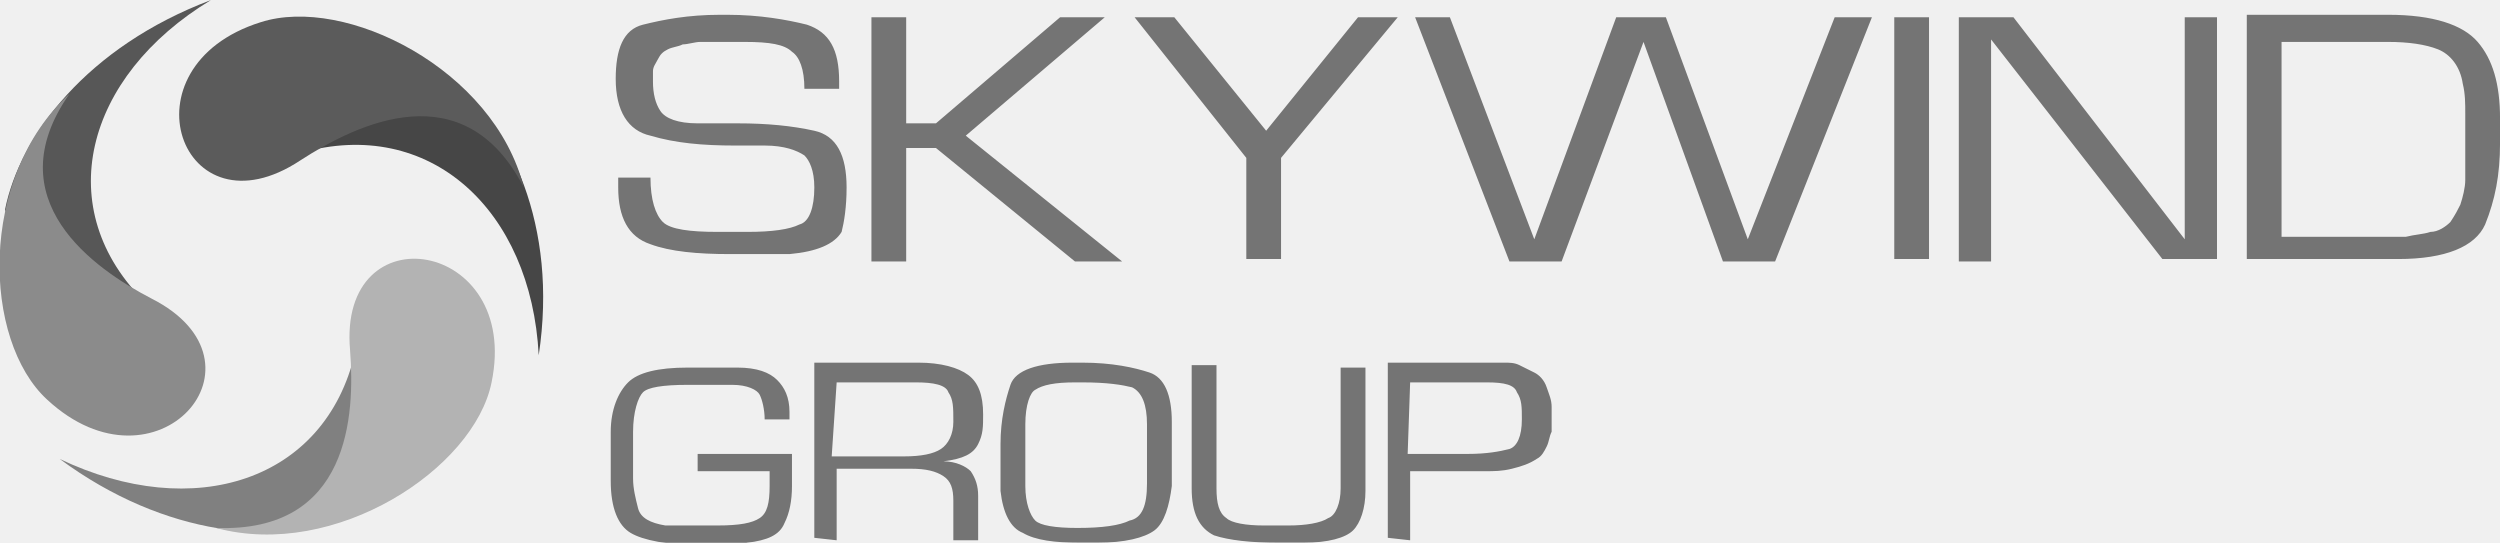
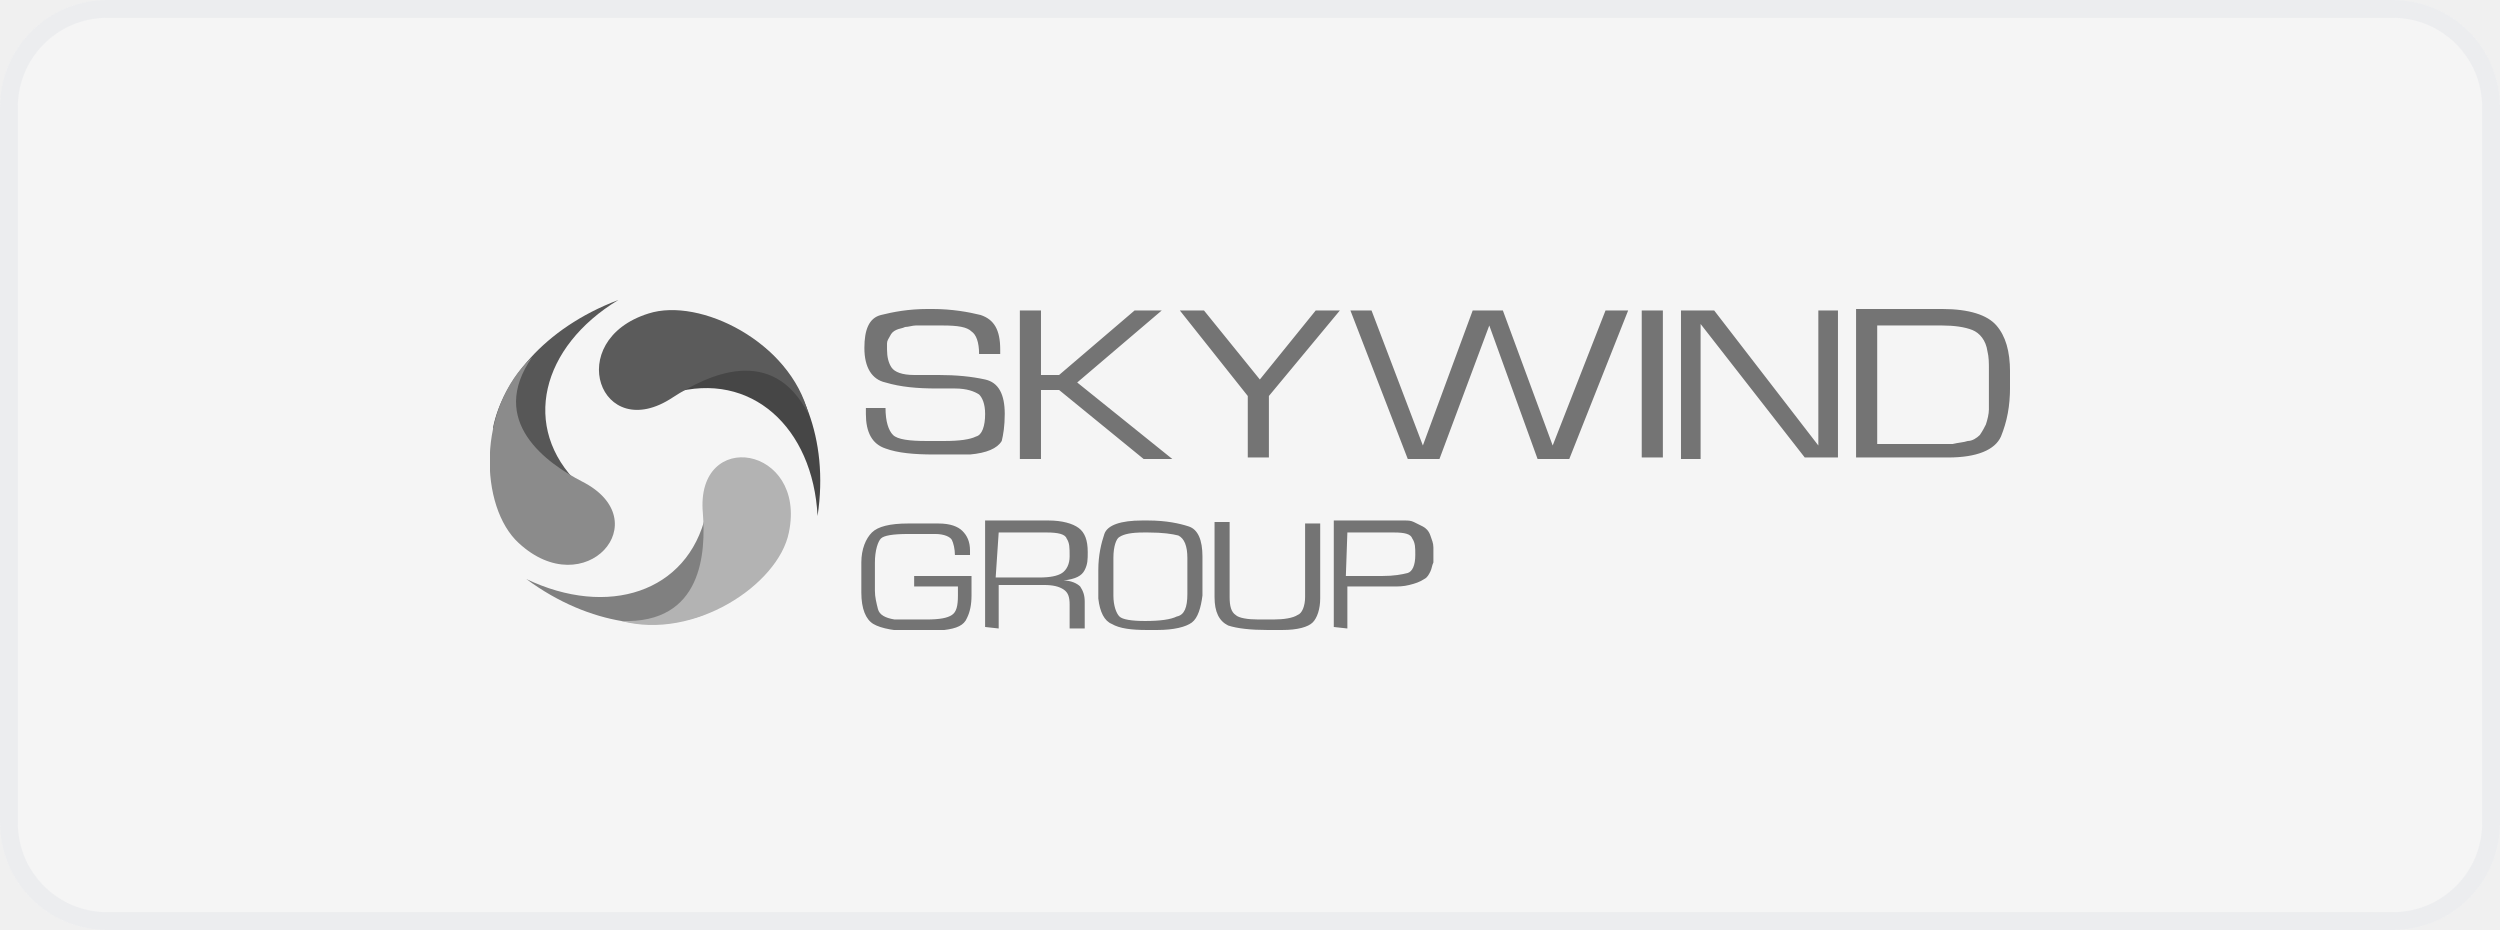
- <svg xmlns="http://www.w3.org/2000/svg" width="152" height="33" viewBox="0 0 152 33" fill="none">
-   <g style="mix-blend-mode:luminosity" clip-path="url(#clip0_954_8868)">
-     <path d="M18.264 9.3C26.113 7.05 32.301 12.75 32.754 21.6C33.962 13.65 30.943 7.65 27.471 4.8C25.811 4.65 23.849 4.5 22.188 4.35C21.282 5.4 19.169 8.25 18.264 9.3Z" fill="#A41E22" />
-     <path d="M31.849 11.4C28.227 4.35 21.736 7.5 18.264 9.75C11.019 14.55 7.245 4.05 15.849 1.35C20.981 -0.3 30.038 4.2 31.849 11.4Z" fill="#ED1C24" />
-     <path d="M21.585 21.45C19.774 29.25 11.774 31.8 3.623 27.9C10.114 32.7 16.906 33.15 21.283 31.5C22.189 30.15 23.246 28.5 24.151 27.15C23.548 25.95 22.038 22.8 21.585 21.45Z" fill="#659A41" />
-     <path d="M13.133 32.1C21.284 32.4 21.586 25.2 21.284 21.3C20.529 12.75 31.699 14.55 29.887 23.25C28.831 28.5 20.378 34.05 13.133 32.1Z" fill="#A7CF38" />
-     <path d="M8.907 18.45C3.02 12.75 5.133 4.65 12.831 0C5.284 2.85 1.208 8.25 0.303 12.75C0.907 14.25 1.812 15.9 2.567 17.4C3.925 17.7 7.548 18.15 8.907 18.45Z" fill="#136D9A" />
-     <path d="M4.227 5.7C-0.301 12.15 5.736 16.35 9.208 18.15C16.906 22.05 9.51 30.45 2.869 24.3C-1.056 20.7 -1.358 10.8 4.227 5.7Z" fill="#2AACE3" />
-     <path d="M85.737 23.249H89.963H90.114H90.416C91.472 23.249 92.076 23.399 92.227 23.849C92.529 24.299 92.529 24.749 92.529 25.499C92.529 26.549 92.227 27.149 91.774 27.299C91.171 27.449 90.416 27.599 89.208 27.599H85.586L85.737 23.249ZM85.737 32.849V28.649H89.661H89.963C89.963 28.649 90.114 28.649 90.265 28.649C90.869 28.649 91.322 28.649 91.925 28.499C92.529 28.349 92.982 28.199 93.435 27.899C93.737 27.749 93.888 27.449 94.038 27.149C94.189 26.849 94.189 26.549 94.34 26.249C94.34 26.099 94.34 25.949 94.34 25.799C94.34 25.649 94.34 25.499 94.34 25.349C94.34 25.199 94.34 25.199 94.34 25.049C94.34 24.899 94.34 24.749 94.34 24.749C94.34 24.299 94.189 23.999 94.038 23.549C93.888 23.099 93.586 22.799 93.284 22.649C92.982 22.499 92.68 22.349 92.378 22.199C92.076 22.049 91.774 22.049 91.472 22.049C91.322 22.049 91.171 22.049 91.02 22.049H84.378V32.699L85.737 32.849ZM81.51 29.699C81.51 30.599 81.208 31.349 80.755 31.499C80.303 31.799 79.397 31.949 78.34 31.949H76.831C75.774 31.949 74.869 31.799 74.567 31.499C74.114 31.199 73.963 30.599 73.963 29.699V22.199H72.454V29.699C72.454 31.199 72.906 32.099 73.812 32.549C74.718 32.849 76.076 32.999 77.737 32.999H78.491C78.491 32.999 78.944 32.999 79.246 32.999C80.755 32.999 81.812 32.699 82.265 32.249C82.718 31.799 83.02 30.899 83.02 29.849V22.349H81.51V29.699ZM62.34 25.799C62.34 24.599 62.642 23.849 62.944 23.699C63.397 23.399 64.152 23.249 65.359 23.249H65.812C67.322 23.249 68.227 23.399 68.831 23.549C69.435 23.849 69.737 24.599 69.737 25.799V26.699V27.599V28.499V29.399C69.737 30.749 69.435 31.499 68.68 31.649C68.076 31.949 67.02 32.099 65.51 32.099C64.152 32.099 63.246 31.949 62.944 31.649C62.642 31.349 62.34 30.599 62.34 29.549V27.899V25.799ZM60.831 28.799V29.849C60.982 31.199 61.435 32.099 62.189 32.399C62.944 32.849 64.152 32.999 65.661 32.999H65.963H66.265H66.416H66.567H66.718C68.378 32.999 69.586 32.699 70.189 32.249C70.793 31.799 71.095 30.749 71.246 29.549C71.246 28.949 71.246 28.349 71.246 27.599V25.649C71.246 23.999 70.793 22.949 69.888 22.649C68.982 22.349 67.623 22.049 65.812 22.049H65.208C63.095 22.049 61.737 22.499 61.435 23.399C61.133 24.299 60.831 25.499 60.831 26.999V27.599V28.799ZM50.869 23.249H55.699C56.755 23.249 57.51 23.399 57.661 23.849C57.963 24.299 57.963 24.749 57.963 25.649C57.963 26.399 57.661 26.999 57.208 27.299C56.755 27.599 56.001 27.749 54.944 27.749H50.567L50.869 23.249ZM50.869 32.849V28.499H55.397C56.303 28.499 56.906 28.649 57.359 28.949C57.812 29.249 57.963 29.699 57.963 30.449V32.849H59.472V30.149C59.472 29.549 59.322 29.099 59.02 28.649C58.718 28.349 58.114 28.049 57.359 28.049C58.567 27.899 59.171 27.599 59.472 26.999C59.774 26.399 59.774 25.949 59.774 25.199C59.774 23.999 59.472 23.249 58.869 22.799C58.265 22.349 57.208 22.049 55.85 22.049H49.51V32.699L50.869 32.849ZM42.416 28.649H46.793V29.549C46.793 30.599 46.642 31.199 46.189 31.499C45.737 31.799 44.982 31.949 43.623 31.949H42.869H42.265C42.114 31.949 41.963 31.949 41.661 31.949C41.51 31.949 41.359 31.949 41.057 31.949C40.906 31.949 40.755 31.949 40.454 31.949C39.548 31.799 38.944 31.499 38.793 30.899C38.642 30.299 38.491 29.699 38.491 29.099V27.599V26.249C38.491 25.049 38.793 24.149 39.095 23.849C39.397 23.549 40.303 23.399 41.812 23.399H43.17C43.17 23.399 44.076 23.399 44.529 23.399C45.435 23.399 46.038 23.699 46.189 23.999C46.34 24.299 46.491 24.899 46.491 25.499H48.001V25.049C48.001 24.149 47.699 23.549 47.246 23.099C46.793 22.649 46.038 22.349 44.831 22.349C44.529 22.349 44.227 22.349 44.076 22.349C43.774 22.349 43.472 22.349 43.322 22.349C43.02 22.349 42.718 22.349 42.567 22.349H41.812C40.001 22.349 38.793 22.649 38.189 23.249C37.586 23.849 37.133 24.899 37.133 26.249V26.999V27.749V28.499V29.249C37.133 30.899 37.586 31.949 38.34 32.399C39.095 32.849 40.605 33.149 42.718 33.149H44.076C44.529 33.149 44.982 33.149 45.435 32.999C46.642 32.849 47.397 32.549 47.699 31.799C48.001 31.199 48.152 30.449 48.152 29.549V28.799V28.199C48.152 28.049 48.152 27.749 48.152 27.599H42.416V28.649Z" fill="#747474" />
-     <path d="M138.719 2.549H145.209C146.417 2.549 147.473 2.699 148.228 2.999C148.983 3.299 149.586 4.049 149.737 5.099C149.888 5.699 149.888 6.299 149.888 6.899V8.699V9.449V10.199V10.949C149.888 11.399 149.737 11.999 149.586 12.449C149.436 12.749 149.285 13.049 148.983 13.499C148.681 13.799 148.228 14.099 147.775 14.099C147.322 14.249 146.87 14.249 146.266 14.399C145.964 14.399 145.813 14.399 145.511 14.399H144.756H138.719V2.549ZM145.813 15.749C148.681 15.749 150.492 14.999 151.096 13.649C151.7 12.149 152.002 10.649 152.002 8.699V7.199C152.002 5.099 151.549 3.599 150.643 2.549C149.737 1.499 147.926 0.899 145.209 0.899H136.605V15.749H145.813ZM132.832 1.049V14.549L122.417 1.049H119.096V15.899H121.058V2.399L131.473 15.749H134.794V1.049H132.832ZM115.171 15.749H117.285V1.049H115.171V15.749ZM111.549 1.049L106.266 14.549L101.285 1.049H98.266L93.285 14.549L88.153 1.049H86.039L91.775 15.899H94.945L99.926 2.549L104.756 15.899H107.926L113.813 1.049H111.549ZM82.568 1.049L76.983 7.949L71.398 1.049H68.983L75.775 9.599V15.749H77.888V9.599L84.983 1.049H82.568ZM52.983 1.049V15.899H55.096V8.999H56.907L65.36 15.899H68.228L58.719 8.249L67.171 1.049H64.454L56.907 7.499H55.096V1.049H52.983ZM51.02 4.949C51.02 2.999 50.417 1.949 49.058 1.499C47.851 1.199 46.19 0.899 44.228 0.899H43.775C41.813 0.899 40.303 1.199 39.096 1.499C37.888 1.799 37.435 2.999 37.435 4.799C37.435 6.749 38.19 7.949 39.549 8.249C41.058 8.699 42.719 8.849 44.681 8.849H45.587H46.492C47.7 8.849 48.454 9.149 48.907 9.449C49.209 9.749 49.511 10.349 49.511 11.399C49.511 12.599 49.209 13.499 48.605 13.649C48.002 13.949 46.945 14.099 45.435 14.099H43.624C41.964 14.099 40.756 13.949 40.303 13.499C39.851 13.049 39.549 12.149 39.549 10.799H37.587V10.949V11.099V11.249V11.399C37.587 13.199 38.19 14.399 39.549 14.849C40.756 15.299 42.417 15.449 44.379 15.449H45.285H46.19H47.096H48.002C49.662 15.299 50.719 14.849 51.171 14.099C51.322 13.499 51.473 12.599 51.473 11.399C51.473 9.449 50.87 8.249 49.511 7.949C48.153 7.649 46.643 7.499 44.832 7.499C44.379 7.499 44.077 7.499 43.624 7.499C43.171 7.499 42.87 7.499 42.417 7.499C41.209 7.499 40.454 7.199 40.153 6.749C39.851 6.299 39.7 5.699 39.7 4.949C39.7 4.799 39.7 4.799 39.7 4.649C39.7 4.499 39.7 4.349 39.7 4.349C39.7 4.049 39.851 3.899 40.002 3.599C40.153 3.299 40.303 3.149 40.605 2.999C40.907 2.849 41.209 2.849 41.511 2.699C41.813 2.699 42.266 2.549 42.568 2.549H43.473H44.228H45.285C46.794 2.549 47.7 2.699 48.153 3.149C48.605 3.449 48.907 4.199 48.907 5.399H51.02V4.949Z" fill="#747474" />
+ <svg xmlns="http://www.w3.org/2000/svg" width="250" height="93" viewBox="0 0 250 93" fill="none">
+   <g clip-path="url(#clip0_971_8668)">
+     <rect width="250" height="93" rx="10.702" fill="#F5F5F5" />
+     <g style="mix-blend-mode:luminosity" clip-path="url(#clip1_971_8668)">
+       <path d="M67.266 39.3C75.115 37.05 81.303 42.75 81.756 51.6C82.964 43.65 79.945 37.65 76.473 34.8C74.813 34.65 72.85 34.5 71.19 34.35C70.284 35.4 68.171 38.25 67.266 39.3Z" fill="#A41E22" />
+       <path d="M80.849 41.4C77.227 34.35 70.736 37.5 67.264 39.75C60.019 44.55 56.245 34.05 64.849 31.35C69.981 29.7 79.038 34.2 80.849 41.4Z" fill="#ED1C24" />
+       <path d="M70.587 51.45C68.776 59.25 60.776 61.8 52.625 57.9C59.116 62.7 65.908 63.15 70.285 61.5C71.191 60.15 72.248 58.5 73.153 57.15C72.549 55.95 71.04 52.8 70.587 51.45Z" fill="#659A41" />
+       <path d="M62.133 62.1C70.284 62.4 70.586 55.2 70.284 51.3C69.529 42.75 80.699 44.55 78.888 53.25C77.831 58.5 69.378 64.05 62.133 62.1Z" fill="#A7CF38" />
+       <path d="M57.908 48.45C52.022 42.75 54.135 34.65 61.833 30C54.286 32.85 50.21 38.25 49.305 42.75C49.908 44.25 50.814 45.9 51.569 47.4C52.927 47.7 56.55 48.15 57.908 48.45Z" fill="#136D9A" />
+       <path d="M53.225 35.7C48.697 42.15 54.734 46.35 58.206 48.15C65.904 52.05 58.508 60.45 51.867 54.3C47.942 50.7 47.64 40.8 53.225 35.7Z" fill="#2AACE3" />
+       <path d="M134.737 53.249H138.963H139.114H139.416C140.472 53.249 141.076 53.399 141.227 53.849C141.529 54.299 141.529 54.749 141.529 55.499C141.529 56.549 141.227 57.149 140.774 57.299C140.171 57.449 139.416 57.599 138.208 57.599H134.586L134.737 53.249ZM134.737 62.849V58.649H138.661H138.963C138.963 58.649 139.114 58.649 139.265 58.649C139.869 58.649 140.321 58.649 140.925 58.499C141.529 58.349 141.982 58.199 142.435 57.899C142.737 57.749 142.888 57.449 143.038 57.149C143.189 56.849 143.189 56.549 143.34 56.249C143.34 56.099 143.34 55.949 143.34 55.799C143.34 55.649 143.34 55.499 143.34 55.349C143.34 55.199 143.34 55.199 143.34 55.049C143.34 54.899 143.34 54.749 143.34 54.749C143.34 54.299 143.189 53.999 143.038 53.549C142.888 53.099 142.586 52.799 142.284 52.649C141.982 52.499 141.68 52.349 141.378 52.199C141.076 52.049 140.774 52.049 140.472 52.049C140.321 52.049 140.171 52.049 140.02 52.049H133.378V62.699L134.737 62.849ZM130.51 59.699C130.51 60.599 130.208 61.349 129.755 61.499C129.303 61.799 128.397 61.949 127.34 61.949H125.831C124.774 61.949 123.869 61.799 123.567 61.499C123.114 61.199 122.963 60.599 122.963 59.699V52.199H121.454V59.699C121.454 61.199 121.906 62.099 122.812 62.549C123.718 62.849 125.076 62.999 126.737 62.999H127.491C127.491 62.999 127.944 62.999 128.246 62.999C129.755 62.999 130.812 62.699 131.265 62.249C131.718 61.799 132.02 60.899 132.02 59.849V52.349H130.51V59.699ZM111.34 55.799C111.34 54.599 111.642 53.849 111.944 53.699C112.397 53.399 113.152 53.249 114.359 53.249H114.812C116.321 53.249 117.227 53.399 117.831 53.549C118.435 53.849 118.737 54.599 118.737 55.799V56.699V57.599V58.499V59.399C118.737 60.749 118.435 61.499 117.68 61.649C117.076 61.949 116.02 62.099 114.51 62.099C113.152 62.099 112.246 61.949 111.944 61.649C111.642 61.349 111.34 60.599 111.34 59.549V57.899V55.799ZM109.831 58.799V59.849C109.982 61.199 110.435 62.099 111.189 62.399C111.944 62.849 113.152 62.999 114.661 62.999H114.963H115.265H115.416H115.567H115.718C117.378 62.999 118.586 62.699 119.189 62.249C119.793 61.799 120.095 60.749 120.246 59.549C120.246 58.949 120.246 58.349 120.246 57.599V55.649C120.246 53.999 119.793 52.949 118.888 52.649C117.982 52.349 116.623 52.049 114.812 52.049H114.208C112.095 52.049 110.737 52.499 110.435 53.399C110.133 54.299 109.831 55.499 109.831 56.999V57.599V58.799ZM99.869 53.249H104.699C105.755 53.249 106.51 53.399 106.661 53.849C106.963 54.299 106.963 54.749 106.963 55.649C106.963 56.399 106.661 56.999 106.208 57.299C105.755 57.599 105.001 57.749 103.944 57.749H99.567L99.869 53.249ZM99.869 62.849V58.499H104.397C105.303 58.499 105.906 58.649 106.359 58.949C106.812 59.249 106.963 59.699 106.963 60.449V62.849H108.472V60.149C108.472 59.549 108.321 59.099 108.02 58.649C107.718 58.349 107.114 58.049 106.359 58.049C107.567 57.899 108.171 57.599 108.472 56.999C108.774 56.399 108.774 55.949 108.774 55.199C108.774 53.999 108.472 53.249 107.869 52.799C107.265 52.349 106.208 52.049 104.85 52.049H98.51V62.699L99.869 62.849ZM91.416 58.649H95.793V59.549C95.793 60.599 95.642 61.199 95.189 61.499C94.737 61.799 93.982 61.949 92.623 61.949H91.869H91.265C91.114 61.949 90.963 61.949 90.661 61.949C90.51 61.949 90.359 61.949 90.057 61.949C89.906 61.949 89.755 61.949 89.454 61.949C88.548 61.799 87.944 61.499 87.793 60.899C87.642 60.299 87.491 59.699 87.491 59.099V57.599V56.249C87.491 55.049 87.793 54.149 88.095 53.849C88.397 53.549 89.303 53.399 90.812 53.399H92.171C92.171 53.399 93.076 53.399 93.529 53.399C94.435 53.399 95.038 53.699 95.189 53.999C95.34 54.299 95.491 54.899 95.491 55.499H97.001V55.049C97.001 54.149 96.699 53.549 96.246 53.099C95.793 52.649 95.038 52.349 93.831 52.349C93.529 52.349 93.227 52.349 93.076 52.349C92.774 52.349 92.472 52.349 92.322 52.349C92.02 52.349 91.718 52.349 91.567 52.349H90.812C89.001 52.349 87.793 52.649 87.189 53.249C86.586 53.849 86.133 54.899 86.133 56.249V56.999V57.749V58.499V59.249C86.133 60.899 86.586 61.949 87.34 62.399C88.095 62.849 89.605 63.149 91.718 63.149H93.076C93.529 63.149 93.982 63.149 94.435 62.999C95.642 62.849 96.397 62.549 96.699 61.799C97.001 61.199 97.152 60.449 97.152 59.549V58.799V58.199C97.152 58.049 97.152 57.749 97.152 57.599H91.416V58.649Z" fill="#747474" />
+       <path d="M187.721 32.549H194.211C195.419 32.549 196.475 32.699 197.23 32.999C197.985 33.299 198.588 34.049 198.739 35.099C198.89 35.699 198.89 36.299 198.89 36.899V38.699V39.449V40.199V40.949C198.89 41.399 198.739 41.999 198.588 42.449C198.438 42.749 198.287 43.049 197.985 43.499C197.683 43.799 197.23 44.099 196.777 44.099C196.324 44.249 195.871 44.249 195.268 44.399C194.966 44.399 194.815 44.399 194.513 44.399H193.758H187.721V32.549ZM194.815 45.749C197.683 45.749 199.494 44.999 200.098 43.649C200.702 42.149 201.004 40.649 201.004 38.699V37.199C201.004 35.099 200.551 33.599 199.645 32.549C198.739 31.499 196.928 30.899 194.211 30.899H185.607V45.749H194.815ZM181.834 31.049V44.549L171.419 31.049H168.098V45.899H170.06V32.399L180.475 45.749H183.796V31.049H181.834ZM164.173 45.749H166.287V31.049H164.173V45.749ZM160.551 31.049L155.268 44.549L150.287 31.049H147.268L142.287 44.549L137.154 31.049H135.041L140.777 45.899H143.947L148.928 32.549L153.758 45.899H156.928L162.815 31.049H160.551ZM131.57 31.049L125.985 37.949L120.4 31.049H117.985L124.777 39.599V45.749H126.89V39.599L133.985 31.049H131.57ZM101.985 31.049V45.899H104.098V38.999H105.909L114.362 45.899H117.23L107.721 38.249L116.173 31.049H113.456L105.909 37.499H104.098V31.049H101.985ZM100.022 34.949C100.022 32.999 99.419 31.949 98.06 31.499C96.853 31.199 95.192 30.899 93.23 30.899H92.777C90.815 30.899 89.305 31.199 88.098 31.499C86.89 31.799 86.438 32.999 86.438 34.799C86.438 36.749 87.192 37.949 88.551 38.249C90.06 38.699 91.721 38.849 93.683 38.849H94.588H95.494C96.702 38.849 97.456 39.149 97.909 39.449C98.211 39.749 98.513 40.349 98.513 41.399C98.513 42.599 98.211 43.499 97.607 43.649C97.004 43.949 95.947 44.099 94.438 44.099H92.626C90.966 44.099 89.758 43.949 89.305 43.499C88.853 43.049 88.551 42.149 88.551 40.799H86.588V40.949V41.099V41.249V41.399C86.588 43.199 87.192 44.399 88.551 44.849C89.758 45.299 91.419 45.449 93.381 45.449H94.287H95.192H96.098H97.004C98.664 45.299 99.721 44.849 100.173 44.099C100.324 43.499 100.475 42.599 100.475 41.399C100.475 39.449 99.871 38.249 98.513 37.949C97.154 37.649 95.645 37.499 93.834 37.499C93.381 37.499 93.079 37.499 92.626 37.499C92.173 37.499 91.871 37.499 91.419 37.499C90.211 37.499 89.456 37.199 89.154 36.749C88.853 36.299 88.702 35.699 88.702 34.949C88.702 34.799 88.702 34.799 88.702 34.649C88.702 34.499 88.702 34.349 88.702 34.349C88.702 34.049 88.853 33.899 89.004 33.599C89.154 33.299 89.305 33.149 89.607 32.999C89.909 32.849 90.211 32.849 90.513 32.699C90.815 32.699 91.268 32.549 91.57 32.549H92.475H93.23H94.287C95.796 32.549 96.702 32.699 97.154 33.149C97.607 33.449 97.909 34.199 97.909 35.399H100.022V34.949Z" fill="#747474" />
+     </g>
  </g>
+   <rect x="0.892" y="0.892" width="248.216" height="91.216" rx="9.811" stroke="#E5E7EB" stroke-opacity="0.5" stroke-width="1.784" />
  <defs>
-     <clipPath id="clip0_954_8868">
-       <rect width="152" height="33" fill="white" />
+     <clipPath id="clip0_971_8668">
+       <rect width="250" height="93" rx="10.702" fill="white" />
+     </clipPath>
+     <clipPath id="clip1_971_8668">
+       <rect width="152" height="33" fill="white" transform="translate(49 30)" />
    </clipPath>
  </defs>
</svg>
